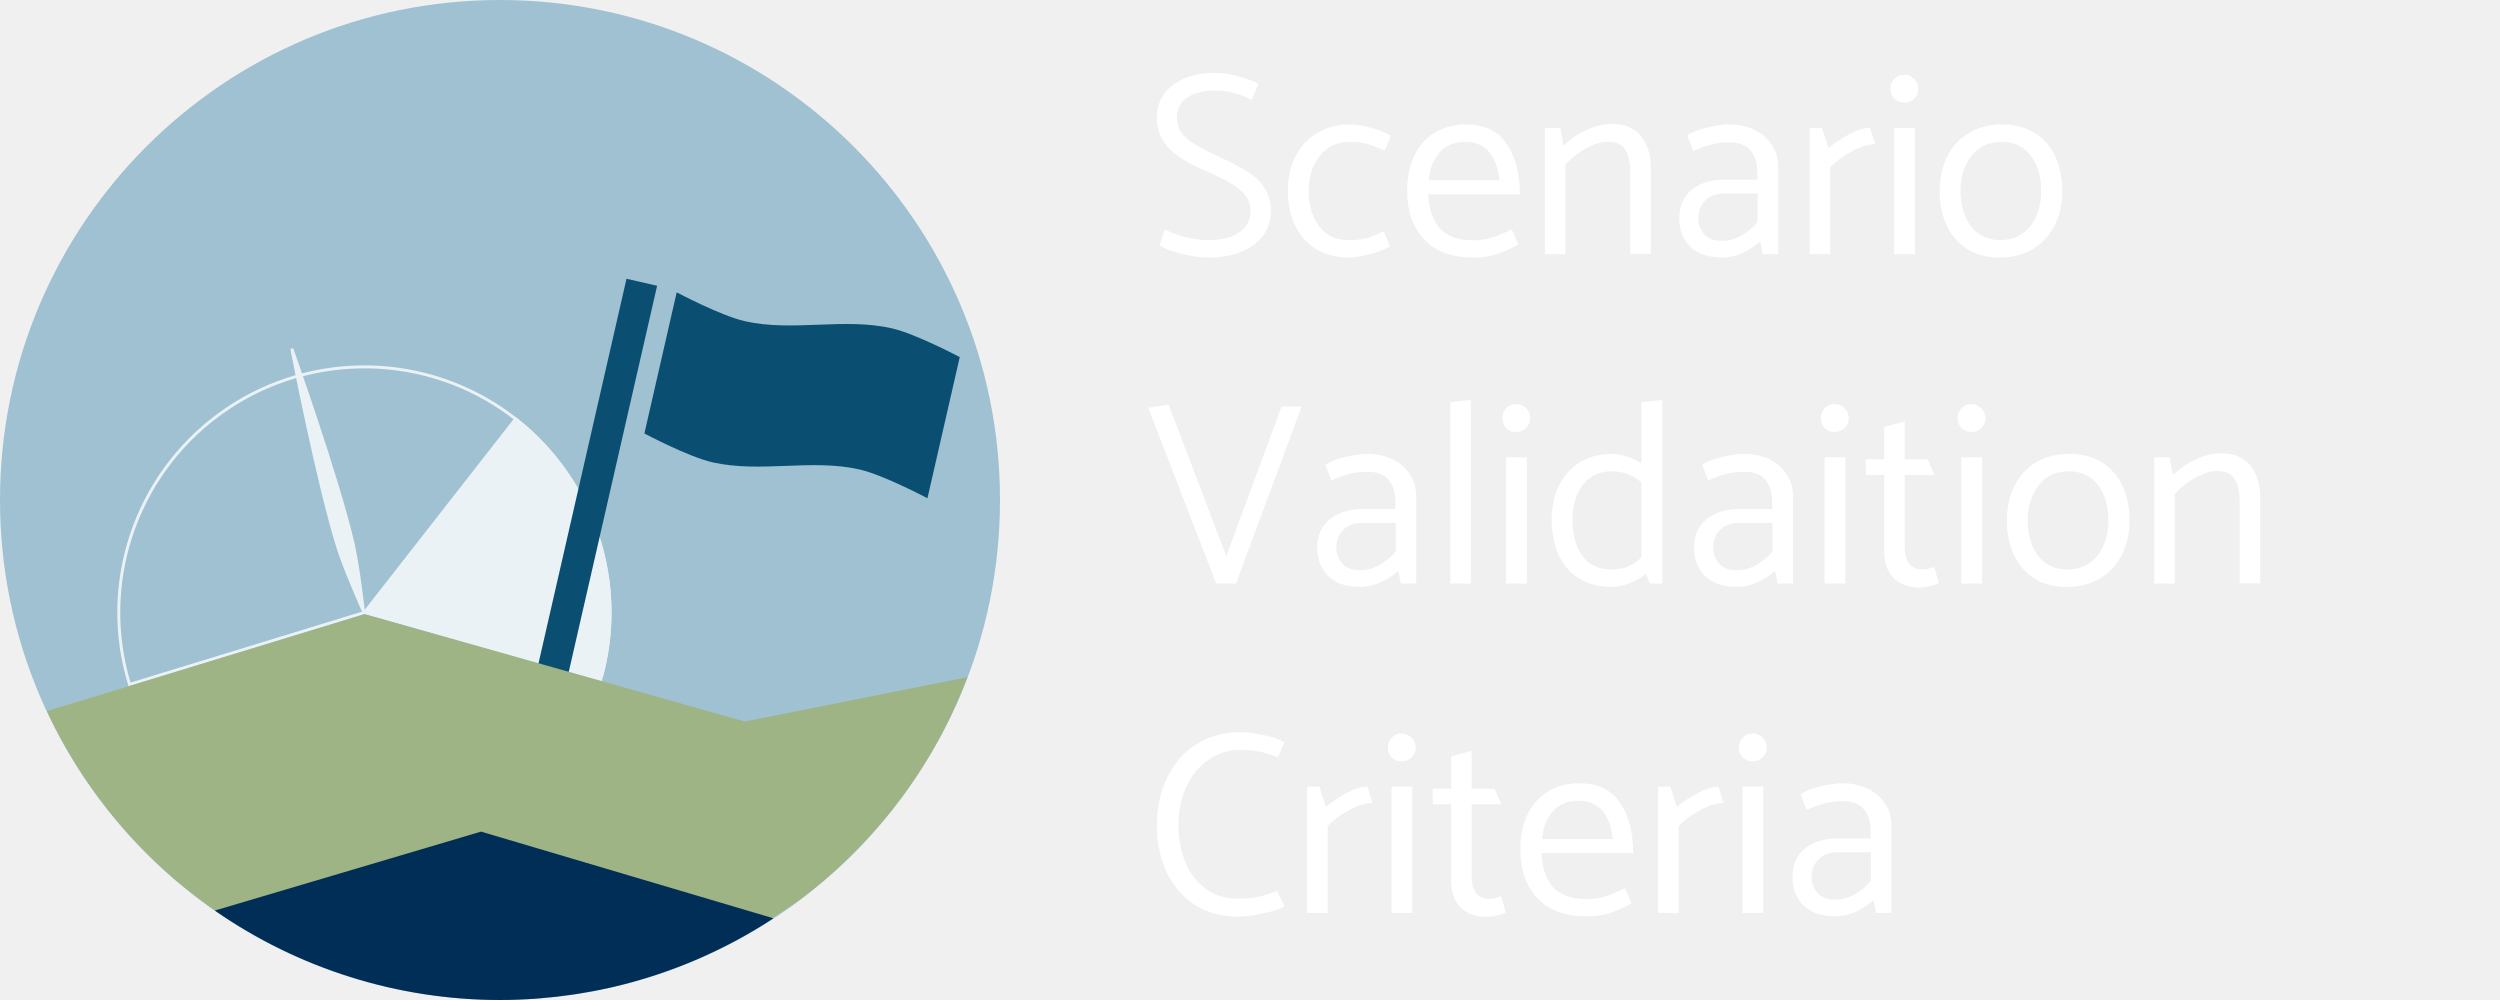
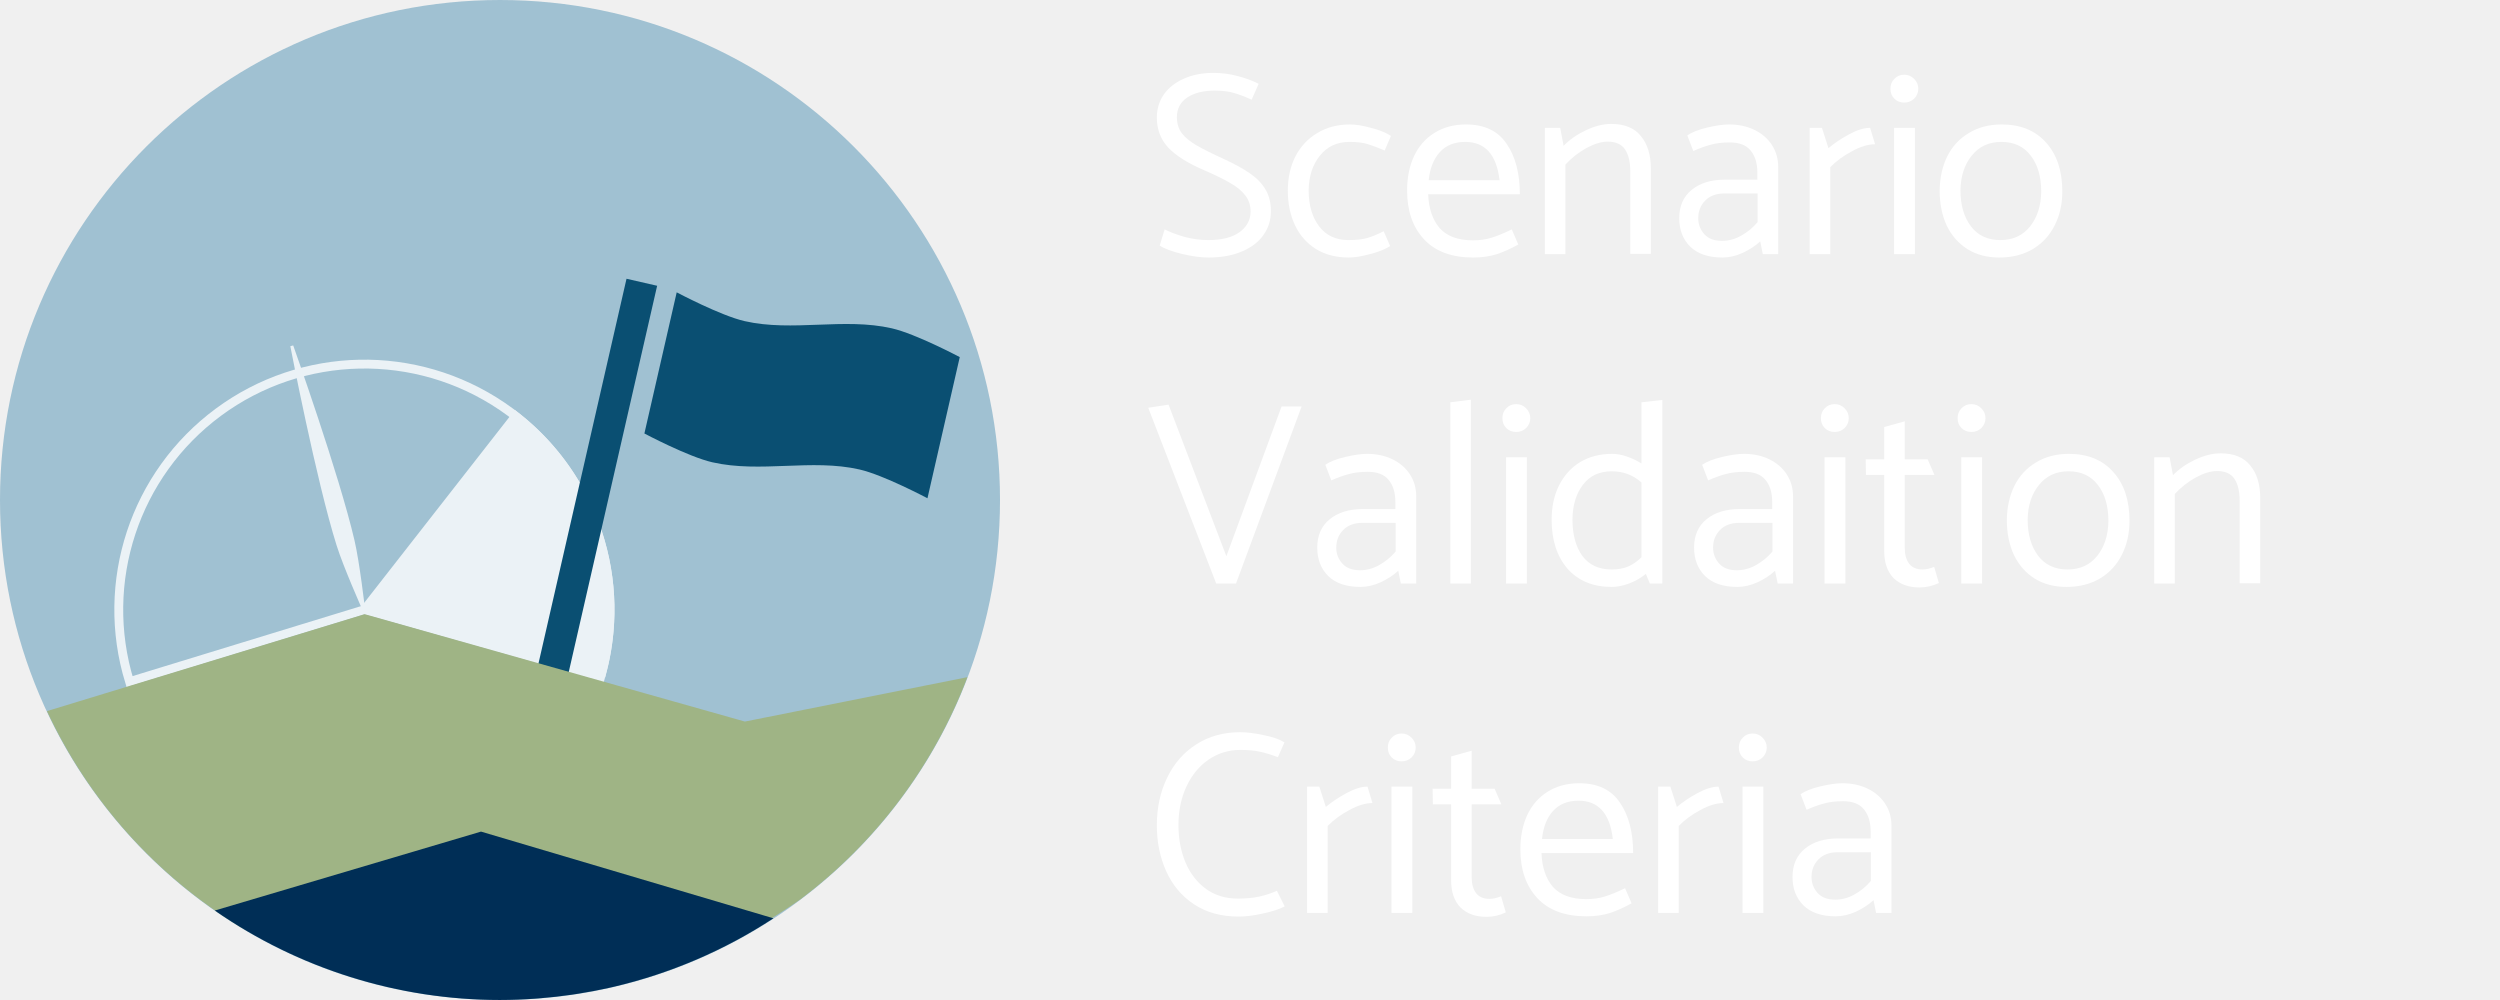
<svg xmlns="http://www.w3.org/2000/svg" version="1.1" id="svg2" xml:space="preserve" width="640" height="256" viewBox="0 0 640 256">
  <defs id="defs6" />
  <g id="g8" transform="matrix(1.333333,0,0,-1.333333,-474.3139,3852.588)">
    <path style="fill:#012e55;fill-opacity:1;stroke-width:3.846" d="m 633.802,3340.277 c -7.193,0 -12.718,-6.289 -12.718,-11.965 v -28.33 h 57.606 v 40.295 z" id="path1274" />
    <rect style="fill:none;stroke:#012e55;stroke-width:2.835;stroke-dasharray:none;stroke-opacity:1" id="rect147" width="172.82" height="120.876" x="621.166" y="-3340.194" rx="14.137" ry="11.88" transform="scale(1,-1)" />
    <path style="fill:#000000;stroke:#012e55;stroke-width:2.835;stroke-dasharray:none;stroke-opacity:1" d="M 678.773,3339.731 V 3219.439" id="path1020" />
    <path style="fill:#000000;stroke:#012e55;stroke-width:2.835;stroke-dasharray:none;stroke-opacity:1" d="M 736.38,3339.731 V 3219.439" id="path1022" />
    <path style="fill:#000000;stroke:#012e55;stroke-width:2.835;stroke-dasharray:none;stroke-opacity:1" d="M 621.288,3299.902 H 793.523" id="path1028" />
    <path style="fill:#000000;stroke:#012e55;stroke-width:2.835;stroke-dasharray:none;stroke-opacity:1" d="M 621.288,3259.61 H 793.523" id="path1032" />
    <g id="path1038" transform="matrix(2.834646,0,0,-2.834646,611.0355,2909.929)" />
    <path style="fill:none;fill-opacity:1;stroke:#729628;stroke-width:2.835;stroke-dasharray:none;stroke-opacity:1" d="m 697.628,3279.585 8.202,-8.202 11.806,20.449" id="path1391" />
    <path style="fill:none;fill-opacity:1;stroke:#729628;stroke-width:2.835;stroke-dasharray:none;stroke-opacity:1" d="m 754.628,3239.085 8.202,-8.202 11.806,20.449" id="path1519" />
    <g id="g1648" transform="matrix(2.834646,0,0,-2.834646,611.0355,3374.93)">
      <path style="fill:none;fill-opacity:1;stroke:#965e28;stroke-width:1;stroke-dasharray:none;stroke-opacity:1" d="m 30.474,44.003 7.595,7.595" id="path1642" />
      <path style="fill:none;fill-opacity:1;stroke:#965e28;stroke-width:1;stroke-dasharray:none;stroke-opacity:1" d="m 30.474,51.598 7.595,-7.595" id="path1644" />
    </g>
    <g id="g1654" transform="matrix(2.834646,0,0,-2.834646,668.0355,3415.43)">
      <path style="fill:none;fill-opacity:1;stroke:#965e28;stroke-width:1;stroke-dasharray:none;stroke-opacity:1" d="m 30.474,44.003 7.595,7.595" id="path1650" />
      <path style="fill:none;fill-opacity:1;stroke:#965e28;stroke-width:1;stroke-dasharray:none;stroke-opacity:1" d="m 30.474,51.598 7.595,-7.595" id="path1652" />
-     </g>
-     <g id="g472" transform="translate(-255.3001,-20.48844)">
-       <circle style="fill:#a0c1d2;fill-opacity:1;stroke:none;stroke-width:7.11" id="path1268" cx="707.036" cy="-2813.929" r="96" transform="scale(1,-1)" />
-       <g id="g2237" transform="matrix(2.461382,-1.405993,-1.405993,-2.461382,805.8115,2641.538)">
-         <path style="fill:none;fill-opacity:1;stroke:#ebf2f6;stroke-width:0.2;stroke-opacity:1" id="path1588" d="m -76.014,-12.231 a 16.637,16.637 0 0 1 -3.826,-18.836 16.637,16.637 0 0 1 16.491,-9.874 16.637,16.637 0 0 1 14.797,12.267 l -16.066,4.321 z" />
-         <path style="fill:#ebf2f6;fill-opacity:1;stroke:#ebf2f6;stroke-width:0.2;stroke-opacity:1" id="path2056" d="m -62.226,-40.817 a 16.637,16.637 0 0 1 13.76,12.478 l -16.152,3.986 z" />
-         <path style="color:#000000;fill:#ebf2f6;-inkscape-stroke:none" d="m -77.828,-37.363 c 0,0 6.027,7.023 9.413,10.161 1.135,1.052 3.637,2.888 3.637,2.888 l 0.141,-0.141 c 0,0 -1.836,-2.501 -2.888,-3.637 -3.138,-3.386 -10.161,-9.413 -10.161,-9.413 z" id="path2228" />
-       </g>
-       <path id="path6-3" style="fill:#0a4f72;fill-opacity:1;stroke:none;stroke-width:0.082;stroke-dasharray:none;stroke-opacity:1" d="m 740.96,2853.801 c 0,0 8.414,-4.468 13.034,-5.526 9.239,-2.114 19.041,0.729 28.28,-1.385 4.62,-1.057 13.034,-5.526 13.034,-5.526 l -6.202,-27.101 c 0,0 -8.414,4.469 -13.034,5.526 -9.239,2.114 -19.041,-0.729 -28.28,1.385 -4.62,1.057 -13.034,5.526 -13.034,5.526 z m -22.151,-79.116 18.393,80.376 -5.878,1.345 -18.393,-80.376 z" />
-       <path id="path1056" style="fill:#9fb485;fill-opacity:1;stroke:none;stroke-width:4.681" d="m 681.049,2792.008 -60.996,-18.609 a 96,96 0 0 1 37.138,-41.449 c 15.1,-8.655 32.06,-13.37 49.591,-13.373 20.871,0 40.858,6.676 57.854,18.633 a 96,96 0 0 1 32.136,42.709 l -42.721,-8.525 z" />
-       <path style="fill:#ebf2f6;fill-opacity:1;stroke:none;stroke-width:2.835" d="m 729.277,2775.249 25.616,95.599" id="path1885" />
-       <path id="path2511" style="fill:#002e56;fill-opacity:1;stroke:none;stroke-width:4.681" d="m 703.39,2750.261 -51.107,-15.152 a 96,96 0 0 1 54.703,-17.178 c 0.043,1e-4 0.087,0 0.13,0 a 96,96 0 0 1 6.662,0.249 c 0.332,0.024 0.662,0.052 0.993,0.079 a 96,96 0 0 1 5.963,0.672 c 0.426,0.061 0.851,0.128 1.276,0.195 a 96,96 0 0 1 5.93,1.122 c 0.304,0.067 0.608,0.138 0.911,0.208 a 96,96 0 0 1 30.681,13.159 z" />
    </g>
    <g aria-label="Scenario Validaition Criteria" transform="scale(1,-1)" id="text528" style="font-weight:bold;font-size:50px;-inkscape-font-specification:'sans-serif Bold';fill:#ffffff;stroke:#ebf2f6;stroke-width:0.567">
      <path d="m 578.398,-2842.296 q 1.35,0.9 4.25,1.6 2.9,0.7 5.1,0.7 3.7,0 6.4,-1.15 2.75,-1.15 4.15,-3.15 1.45,-2 1.45,-4.6 0,-2.4 -1,-4.1 -1,-1.75 -2.95,-3.1 -1.9,-1.35 -5.05,-2.8 -3.5,-1.6 -5.3,-2.65 -1.8,-1.05 -2.8,-2.3 -0.95,-1.3 -0.95,-3.1 0,-2.4 1.95,-3.75 2,-1.35 5.3,-1.35 2.2,0 3.7,0.45 1.55,0.45 3.4,1.3 l 1.35,-3.05 q -1.75,-0.9 -4.05,-1.5 -2.25,-0.6 -4.65,-0.6 -3.25,0 -5.75,1.15 -2.45,1.1 -3.8,3.05 -1.3,1.95 -1.3,4.35 0,3.4 2.15,5.75 2.2,2.35 6.85,4.35 3.25,1.4 5.1,2.5 1.9,1.05 2.9,2.4 1,1.3 1,3.05 0,2.45 -2.15,4 -2.1,1.5 -6,1.5 -2.2,0 -4.5,-0.6 -2.25,-0.65 -3.85,-1.45 z" style="font-weight:normal;font-family:Catamaran;-inkscape-font-specification:Catamaran;stroke:none;stroke-width:0.567;fill:#ffffff" id="path2081" />
      <path d="m 621.398,-2845.046 q -1.75,0.9 -3.15,1.3 -1.4,0.4 -3.6,0.4 -3.65,0 -5.65,-2.65 -2,-2.65 -2,-6.9 0.05,-4.05 2.15,-6.65 2.1,-2.65 5.7,-2.65 2.1,0 3.4,0.4 1.35,0.4 3.35,1.25 l 1.2,-2.8 q -1.45,-0.95 -3.85,-1.55 -2.35,-0.65 -4,-0.65 -3.6,0 -6.3,1.65 -2.7,1.6 -4.2,4.5 -1.45,2.85 -1.45,6.55 0,3.75 1.4,6.7 1.4,2.9 4.05,4.55 2.65,1.6 6.25,1.6 1.65,0 4.05,-0.65 2.4,-0.6 3.9,-1.55 z" style="font-weight:normal;font-family:Catamaran;-inkscape-font-specification:Catamaran;stroke:none;stroke-width:0.567;fill:#ffffff" id="path2083" />
      <path d="m 647.548,-2852.146 q 0,-6 -2.55,-9.7 -2.5,-3.7 -7.8,-3.7 -3.5,0 -6.1,1.65 -2.55,1.6 -3.9,4.5 -1.3,2.85 -1.3,6.55 0,5.85 3.25,9.35 3.25,3.5 9.45,3.5 2.5,0 4.55,-0.65 2.05,-0.7 4.1,-1.85 l -1.25,-2.9 q -2.25,1.1 -3.9,1.6 -1.6,0.5 -3.55,0.5 -4.3,0 -6.4,-2.35 -2.05,-2.4 -2.2,-6.5 z m -17.5,-2.7 q 0.35,-3.4 2.1,-5.35 1.8,-2 4.9,-2 5.75,0 6.6,7.35 z" style="font-weight:normal;font-family:Catamaran;-inkscape-font-specification:Catamaran;stroke:none;stroke-width:0.567;fill:#ffffff" id="path2085" />
      <path d="m 656.298,-2857.846 q 1.75,-1.9 4,-3.15 2.3,-1.25 4.1,-1.25 2.35,0 3.35,1.5 1,1.5 1,4.2 v 15.85 h 3.95 v -16.4 q 0,-3.9 -1.9,-6.2 -1.85,-2.35 -5.7,-2.35 -2.3,0 -4.85,1.2 -2.55,1.2 -4.3,3 l -0.65,-3.45 h -2.95 v 24.25 h 3.95 z" style="font-weight:normal;font-family:Catamaran;-inkscape-font-specification:Catamaran;stroke:none;stroke-width:0.567;fill:#ffffff" id="path2087" />
      <path d="m 680.848,-2860.446 q 1.8,-0.8 3.3,-1.2 1.55,-0.45 3.7,-0.45 2.75,0 4,1.55 1.3,1.55 1.3,4.25 v 1.35 h -6.25 q -3.95,0 -6.35,1.95 -2.4,1.95 -2.4,5.45 0,3.35 2.1,5.45 2.15,2.1 6.2,2.1 1.9,0 3.9,-0.9 2,-0.95 3.35,-2.2 l 0.5,2.45 h 2.95 v -16.75 q 0,-2.35 -1.2,-4.2 -1.2,-1.85 -3.35,-2.9 -2.15,-1.05 -4.9,-1.05 -1.65,0 -4.2,0.6 -2.5,0.6 -3.8,1.5 z m 0.95,12.9 q 0,-2 1.3,-3.35 1.35,-1.4 3.7,-1.4 h 6.4 v 5.5 q -1.35,1.6 -3.15,2.6 -1.75,1 -3.7,1 -2.25,0 -3.4,-1.3 -1.15,-1.3 -1.15,-3.05 z" style="font-weight:normal;font-family:Catamaran;-inkscape-font-specification:Catamaran;stroke:none;stroke-width:0.567;fill:#ffffff" id="path2089" />
      <path d="m 707.148,-2857.346 q 1.7,-1.75 4.15,-3.05 2.45,-1.35 4.45,-1.35 l -0.95,-3.15 q -1.75,0 -4.05,1.25 -2.3,1.25 -3.95,2.65 l -1.25,-3.9 h -2.35 v 24.25 h 3.95 z" style="font-weight:normal;font-family:Catamaran;-inkscape-font-specification:Catamaran;stroke:none;stroke-width:0.567;fill:#ffffff" id="path2091" />
      <path d="m 721.348,-2869.746 q 1.1,0 1.9,-0.75 0.8,-0.8 0.8,-1.9 0,-1.1 -0.8,-1.9 -0.8,-0.8 -1.9,-0.8 -1.15,0 -1.9,0.8 -0.75,0.75 -0.75,1.9 0,1.15 0.75,1.9 0.75,0.75 1.9,0.75 z m 2.05,29.1 v -24.25 h -4 v 24.25 z" style="font-weight:normal;font-family:Catamaran;-inkscape-font-specification:Catamaran;stroke:none;stroke-width:0.567;fill:#ffffff" id="path2093" />
      <path d="m 751.698,-2852.696 q 0,3.7 -1.5,6.6 -1.45,2.85 -4.2,4.5 -2.75,1.6 -6.4,1.6 -3.5,0 -6.1,-1.6 -2.6,-1.65 -4,-4.55 -1.35,-2.95 -1.35,-6.7 0.05,-3.7 1.45,-6.55 1.45,-2.9 4.15,-4.5 2.7,-1.65 6.3,-1.65 5.45,0 8.55,3.5 3.1,3.45 3.1,9.35 z m -11.9,9.35 q 3.6,0 5.7,-2.6 2.1,-2.65 2.15,-6.7 0,-4.3 -2,-6.9 -2,-2.65 -5.65,-2.65 -3.6,0 -5.7,2.65 -2.1,2.6 -2.15,6.65 0,4.25 2,6.9 2,2.65 5.65,2.65 z" style="font-weight:normal;font-family:Catamaran;-inkscape-font-specification:Catamaran;stroke:none;stroke-width:0.567;fill:#ffffff" id="path2095" />
      <path d="m 580.098,-2811.752 -3.9,0.6 13.05,33.75 h 3.8 l 12.6,-34 h -3.85 l -10.6,28.75 z" style="font-weight:normal;font-family:Catamaran;-inkscape-font-specification:Catamaran;stroke:none;stroke-width:0.567;fill:#ffffff" id="path2097" />
      <path d="m 611.348,-2797.202 q 1.8,-0.8 3.3,-1.2 1.55,-0.45 3.7,-0.45 2.75,0 4,1.55 1.3,1.55 1.3,4.25 v 1.35 h -6.25 q -3.95,0 -6.35,1.95 -2.4,1.95 -2.4,5.45 0,3.35 2.1,5.45 2.15,2.1 6.2,2.1 1.9,0 3.9,-0.9 2,-0.95 3.35,-2.2 l 0.5,2.45 h 2.95 v -16.75 q 0,-2.35 -1.2,-4.2 -1.2,-1.85 -3.35,-2.9 -2.15,-1.05 -4.9,-1.05 -1.65,0 -4.2,0.6 -2.5,0.6 -3.8,1.5 z m 0.95,12.9 q 0,-2 1.3,-3.35 1.35,-1.4 3.7,-1.4 h 6.4 v 5.5 q -1.35,1.6 -3.15,2.6 -1.75,1 -3.7,1 -2.25,0 -3.4,-1.3 -1.15,-1.3 -1.15,-3.05 z" style="font-weight:normal;font-family:Catamaran;-inkscape-font-specification:Catamaran;stroke:none;stroke-width:0.567;fill:#ffffff" id="path2099" />
      <path d="m 638.148,-2777.402 v -35.3 l -3.95,0.5 v 34.8 z" style="font-weight:normal;font-family:Catamaran;-inkscape-font-specification:Catamaran;stroke:none;stroke-width:0.567;fill:#ffffff" id="path2101" />
      <path d="m 646.848,-2806.502 q 1.1,0 1.9,-0.75 0.8,-0.8 0.8,-1.9 0,-1.1 -0.8,-1.9 -0.8,-0.8 -1.9,-0.8 -1.15,0 -1.9,0.8 -0.75,0.75 -0.75,1.9 0,1.15 0.75,1.9 0.75,0.75 1.9,0.75 z m 2.05,29.1 v -24.25 h -4 v 24.25 z" style="font-weight:normal;font-family:Catamaran;-inkscape-font-specification:Catamaran;stroke:none;stroke-width:0.567;fill:#ffffff" id="path2103" />
      <path d="m 674.898,-2812.652 v 35.25 h -2.4 l -0.75,-1.85 q -1.5,1.2 -3.25,1.85 -1.75,0.65 -3.3,0.65 -5.4,0 -8.5,-3.5 -3.05,-3.55 -3.05,-9.4 0,-3.7 1.4,-6.55 1.45,-2.9 4.05,-4.5 2.65,-1.6 6.2,-1.6 1.3,0 2.75,0.5 1.5,0.5 2.85,1.35 v -11.75 z m -9.75,32.55 q 1.8,0 3.15,-0.55 1.4,-0.6 2.6,-1.8 v -14.35 q -2.4,-2.15 -5.7,-2.15 -3.6,0 -5.55,2.6 -1.95,2.55 -2,6.65 0,4.35 1.9,7 1.95,2.6 5.6,2.6 z" style="font-weight:normal;font-family:Catamaran;-inkscape-font-specification:Catamaran;stroke:none;stroke-width:0.567;fill:#ffffff" id="path2105" />
      <path d="m 683.698,-2797.202 q 1.8,-0.8 3.3,-1.2 1.55,-0.45 3.7,-0.45 2.75,0 4,1.55 1.3,1.55 1.3,4.25 v 1.35 h -6.25 q -3.95,0 -6.35,1.95 -2.4,1.95 -2.4,5.45 0,3.35 2.1,5.45 2.15,2.1 6.2,2.1 1.9,0 3.9,-0.9 2,-0.95 3.35,-2.2 l 0.5,2.45 h 2.95 v -16.75 q 0,-2.35 -1.2,-4.2 -1.2,-1.85 -3.35,-2.9 -2.15,-1.05 -4.9,-1.05 -1.65,0 -4.2,0.6 -2.5,0.6 -3.8,1.5 z m 0.95,12.9 q 0,-2 1.3,-3.35 1.35,-1.4 3.7,-1.4 h 6.4 v 5.5 q -1.35,1.6 -3.15,2.6 -1.75,1 -3.7,1 -2.25,0 -3.4,-1.3 -1.15,-1.3 -1.15,-3.05 z" style="font-weight:normal;font-family:Catamaran;-inkscape-font-specification:Catamaran;stroke:none;stroke-width:0.567;fill:#ffffff" id="path2107" />
      <path d="m 707.998,-2806.502 q 1.1,0 1.9,-0.75 0.8,-0.8 0.8,-1.9 0,-1.1 -0.8,-1.9 -0.8,-0.8 -1.9,-0.8 -1.15,0 -1.9,0.8 -0.75,0.75 -0.75,1.9 0,1.15 0.75,1.9 0.75,0.75 1.9,0.75 z m 2.05,29.1 v -24.25 h -4 v 24.25 z" style="font-weight:normal;font-family:Catamaran;-inkscape-font-specification:Catamaran;stroke:none;stroke-width:0.567;fill:#ffffff" id="path2109" />
      <path d="m 721.448,-2801.252 v -7.3 l -3.95,1.1 v 6.2 h -3.55 l 0.05,3 h 3.5 v 14.55 q 0,3.4 1.8,5.25 1.85,1.8 5,1.8 1.9,0 3.7,-0.85 l -0.9,-3.1 q -1.25,0.5 -2.2,0.5 -1.75,0 -2.6,-1.1 -0.85,-1.1 -0.85,-3.05 v -14 h 5.7 l -1.3,-3 z" style="font-weight:normal;font-family:Catamaran;-inkscape-font-specification:Catamaran;stroke:none;stroke-width:0.567;fill:#ffffff" id="path2111" />
      <path d="m 734.248,-2806.502 q 1.1,0 1.9,-0.75 0.8,-0.8 0.8,-1.9 0,-1.1 -0.8,-1.9 -0.8,-0.8 -1.9,-0.8 -1.15,0 -1.9,0.8 -0.75,0.75 -0.75,1.9 0,1.15 0.75,1.9 0.75,0.75 1.9,0.75 z m 2.05,29.1 v -24.25 h -4 v 24.25 z" style="font-weight:normal;font-family:Catamaran;-inkscape-font-specification:Catamaran;stroke:none;stroke-width:0.567;fill:#ffffff" id="path2113" />
      <path d="m 764.598,-2789.452 q 0,3.7 -1.5,6.6 -1.45,2.85 -4.2,4.5 -2.75,1.6 -6.4,1.6 -3.5,0 -6.1,-1.6 -2.6,-1.65 -4,-4.55 -1.35,-2.95 -1.35,-6.7 0.05,-3.7 1.45,-6.55 1.45,-2.9 4.15,-4.5 2.7,-1.65 6.3,-1.65 5.45,0 8.55,3.5 3.1,3.45 3.1,9.35 z m -11.9,9.35 q 3.6,0 5.7,-2.6 2.1,-2.65 2.15,-6.7 0,-4.3 -2,-6.9 -2,-2.65 -5.65,-2.65 -3.6,0 -5.7,2.65 -2.1,2.6 -2.15,6.65 0,4.25 2,6.9 2,2.65 5.65,2.65 z" style="font-weight:normal;font-family:Catamaran;-inkscape-font-specification:Catamaran;stroke:none;stroke-width:0.567;fill:#ffffff" id="path2115" />
      <path d="m 773.298,-2794.602 q 1.75,-1.9 4,-3.15 2.3,-1.25 4.1,-1.25 2.35,0 3.35,1.5 1,1.5 1,4.2 v 15.85 h 3.95 v -16.4 q 0,-3.9 -1.9,-6.2 -1.85,-2.35 -5.7,-2.35 -2.3,0 -4.85,1.2 -2.55,1.2 -4.3,3 l -0.65,-3.45 h -2.95 v 24.25 h 3.95 z" style="font-weight:normal;font-family:Catamaran;-inkscape-font-specification:Catamaran;stroke:none;stroke-width:0.567;fill:#ffffff" id="path2117" />
      <path d="m 602.348,-2746.909 q -1.45,-0.9 -4.05,-1.4 -2.6,-0.55 -4.45,-0.55 -4.8,0 -8.45,2.35 -3.65,2.35 -5.6,6.45 -1.95,4.05 -1.95,9.1 0,4.8 1.8,8.8 1.8,4 5.35,6.35 3.55,2.35 8.55,2.35 2.15,0 4.7,-0.6 2.6,-0.55 4.15,-1.35 l -1.5,-3 q -1.55,0.7 -3.35,1.1 -1.75,0.4 -4.15,0.4 -3.5,0 -6.1,-1.85 -2.6,-1.9 -3.95,-5.1 -1.35,-3.25 -1.35,-7.15 0,-4.15 1.55,-7.45 1.55,-3.3 4.25,-5.15 2.75,-1.85 6.05,-1.85 2.35,0 3.8,0.35 1.45,0.3 3.45,1.05 z" style="font-weight:normal;font-family:Catamaran;-inkscape-font-specification:Catamaran;stroke:none;stroke-width:0.567;fill:#ffffff" id="path2119" />
      <path d="m 610.648,-2730.858 q 1.7,-1.75 4.15,-3.05 2.45,-1.35 4.45,-1.35 l -0.95,-3.15 q -1.75,0 -4.05,1.25 -2.3,1.25 -3.95,2.65 l -1.25,-3.9 h -2.35 v 24.25 h 3.95 z" style="font-weight:normal;font-family:Catamaran;-inkscape-font-specification:Catamaran;stroke:none;stroke-width:0.567;fill:#ffffff" id="path2121" />
      <path d="m 624.848,-2743.258 q 1.1,0 1.9,-0.75 0.8,-0.8 0.8,-1.9 0,-1.1 -0.8,-1.9 -0.8,-0.8 -1.9,-0.8 -1.15,0 -1.9,0.8 -0.75,0.75 -0.75,1.9 0,1.15 0.75,1.9 0.75,0.75 1.9,0.75 z m 2.05,29.1 v -24.25 h -4 v 24.25 z" style="font-weight:normal;font-family:Catamaran;-inkscape-font-specification:Catamaran;stroke:none;stroke-width:0.567;fill:#ffffff" id="path2123" />
      <path d="m 638.298,-2738.008 v -7.3 l -3.95,1.1 v 6.2 h -3.55 l 0.05,3 h 3.5 v 14.55 q 0,3.4 1.8,5.25 1.85,1.8 5,1.8 1.9,0 3.7,-0.85 l -0.9,-3.1 q -1.25,0.5 -2.2,0.5 -1.75,0 -2.6,-1.1 -0.85,-1.1 -0.85,-3.05 v -14 h 5.7 l -1.3,-3 z" style="font-weight:normal;font-family:Catamaran;-inkscape-font-specification:Catamaran;stroke:none;stroke-width:0.567;fill:#ffffff" id="path2125" />
      <path d="m 669.298,-2725.659 q 0,-6 -2.55,-9.7 -2.5,-3.7 -7.8,-3.7 -3.5,0 -6.1,1.65 -2.55,1.6 -3.9,4.5 -1.3,2.85 -1.3,6.55 0,5.85 3.25,9.35 3.25,3.5 9.45,3.5 2.5,0 4.55,-0.65 2.05,-0.7 4.1,-1.85 l -1.25,-2.9 q -2.25,1.1 -3.9,1.6 -1.6,0.5 -3.55,0.5 -4.3,0 -6.4,-2.35 -2.05,-2.4 -2.2,-6.5 z m -17.5,-2.7 q 0.35,-3.4 2.1,-5.35 1.8,-2 4.9,-2 5.75,0 6.6,7.35 z" style="font-weight:normal;font-family:Catamaran;-inkscape-font-specification:Catamaran;stroke:none;stroke-width:0.567;fill:#ffffff" id="path2127" />
      <path d="m 678.048,-2730.858 q 1.7,-1.75 4.15,-3.05 2.45,-1.35 4.45,-1.35 l -0.95,-3.15 q -1.75,0 -4.05,1.25 -2.3,1.25 -3.95,2.65 l -1.25,-3.9 h -2.35 v 24.25 h 3.95 z" style="font-weight:normal;font-family:Catamaran;-inkscape-font-specification:Catamaran;stroke:none;stroke-width:0.567;fill:#ffffff" id="path2129" />
      <path d="m 692.248,-2743.258 q 1.1,0 1.9,-0.75 0.8,-0.8 0.8,-1.9 0,-1.1 -0.8,-1.9 -0.8,-0.8 -1.9,-0.8 -1.15,0 -1.9,0.8 -0.75,0.75 -0.75,1.9 0,1.15 0.75,1.9 0.75,0.75 1.9,0.75 z m 2.05,29.1 v -24.25 h -4 v 24.25 z" style="font-weight:normal;font-family:Catamaran;-inkscape-font-specification:Catamaran;stroke:none;stroke-width:0.567;fill:#ffffff" id="path2131" />
      <path d="m 702.598,-2733.959 q 1.8,-0.8 3.3,-1.2 1.55,-0.45 3.7,-0.45 2.75,0 4,1.55 1.3,1.55 1.3,4.25 v 1.35 h -6.25 q -3.95,0 -6.35,1.95 -2.4,1.95 -2.4,5.45 0,3.35 2.1,5.45 2.15,2.1 6.2,2.1 1.9,0 3.9,-0.9 2,-0.95 3.35,-2.2 l 0.5,2.45 h 2.95 v -16.75 q 0,-2.35 -1.2,-4.2 -1.2,-1.85 -3.35,-2.9 -2.15,-1.05 -4.9,-1.05 -1.65,0 -4.2,0.6 -2.5,0.6 -3.8,1.5 z m 0.95,12.9 q 0,-2 1.3,-3.35 1.35,-1.4 3.7,-1.4 h 6.4 v 5.5 q -1.35,1.6 -3.15,2.6 -1.75,1 -3.7,1 -2.25,0 -3.4,-1.3 -1.15,-1.3 -1.15,-3.05 z" style="font-weight:normal;font-family:Catamaran;-inkscape-font-specification:Catamaran;stroke:none;stroke-width:0.567;fill:#ffffff" id="path2133" />
    </g>
+     <g id="g981" transform="matrix(2.834646,0,0,-2.834646,355.7355,2889.441)">
+       <circle style="fill:#a0c1d2;fill-opacity:1;stroke:none;stroke-width:2.508" id="path1268" cx="33.867" cy="33.867" r="33.867" />
+       <g id="g2237" transform="rotate(29.73591,-143.6132,176.6593)">
+         <path style="fill:none;fill-opacity:1;stroke:#ebf2f6;stroke-width:0.6;stroke-dasharray:none;stroke-opacity:1" id="path1588" d="m -76.014,-12.231 a 16.637,16.637 0 0 1 -3.826,-18.836 16.637,16.637 0 0 1 16.491,-9.874 16.637,16.637 0 0 1 14.797,12.267 l -16.066,4.321 z" />
+         <path style="fill:#ebf2f6;fill-opacity:1;stroke:#ebf2f6;stroke-width:0.6;stroke-dasharray:none;stroke-opacity:1" id="path2056" d="m -62.226,-40.817 a 16.637,16.637 0 0 1 13.76,12.478 l -16.152,3.986 z" />
+         <path style="color:#000000;fill:#ebf2f6;-inkscape-stroke:none" d="m -77.828,-37.363 c 0,0 6.027,7.023 9.413,10.161 1.135,1.052 3.637,2.888 3.637,2.888 l 0.141,-0.141 c 0,0 -1.836,-2.501 -2.888,-3.637 -3.138,-3.386 -10.161,-9.413 -10.161,-9.413 z" id="path2228" />
+       </g>
+       <path id="path6" style="fill:#0a4f72;fill-opacity:1;stroke:none;stroke-width:0.029;stroke-dasharray:none;stroke-opacity:1" d="m 45.835,19.801 c 0,0 2.968,1.576 4.598,1.949 3.259,0.746 6.717,-0.257 9.977,0.489 1.63,0.373 4.598,1.949 4.598,1.949 l -2.188,9.561 c 0,0 -2.968,-1.576 -4.598,-1.949 -3.259,-0.746 -6.717,0.257 -9.977,-0.489 -1.63,-0.373 -4.598,-1.949 -4.598,-1.949 z m -7.814,27.91 6.489,-28.355 -2.074,-0.475 -6.489,28.355 z" />
+       <path id="path1056" style="fill:#9fb485;fill-opacity:1;stroke:none;stroke-width:1.651" d="M 24.699,41.6 3.181,48.165 A 33.867,33.867 0 0 0 16.283,62.787 c 5.327,3.053 11.31,4.717 17.495,4.718 7.363,-8.46e-4 14.414,-2.355 20.41,-6.573 a 33.867,33.867 0 0 0 11.337,-15.067 l -15.071,3.008 z" />
+       <path style="fill:#ebf2f6;fill-opacity:1;stroke:none;stroke-width:1" d="m 41.713,47.512 9.037,-33.725" id="path1885" />
+       <path id="path2511" style="fill:#002e56;fill-opacity:1;stroke:none;stroke-width:1.651" d="m 32.58,56.327 -18.029,5.345 a 33.867,33.867 0 0 0 19.298,6.06 c 0.015,-3.4e-5 0.031,-4.63e-4 0.046,-5.17e-4 a 33.867,33.867 0 0 0 2.35,-0.088 c 0.117,-0.008 0.234,-0.018 0.35,-0.028 a 33.867,33.867 0 0 0 2.104,-0.237 c 0.15,-0.022 0.3,-0.045 0.45,-0.069 a 33.867,33.867 0 0 0 2.092,-0.396 c 0.107,-0.024 0.214,-0.049 0.321,-0.073 A 33.867,33.867 0 0 0 52.386,62.199 Z" />
+     </g>
  </g>
</svg>
